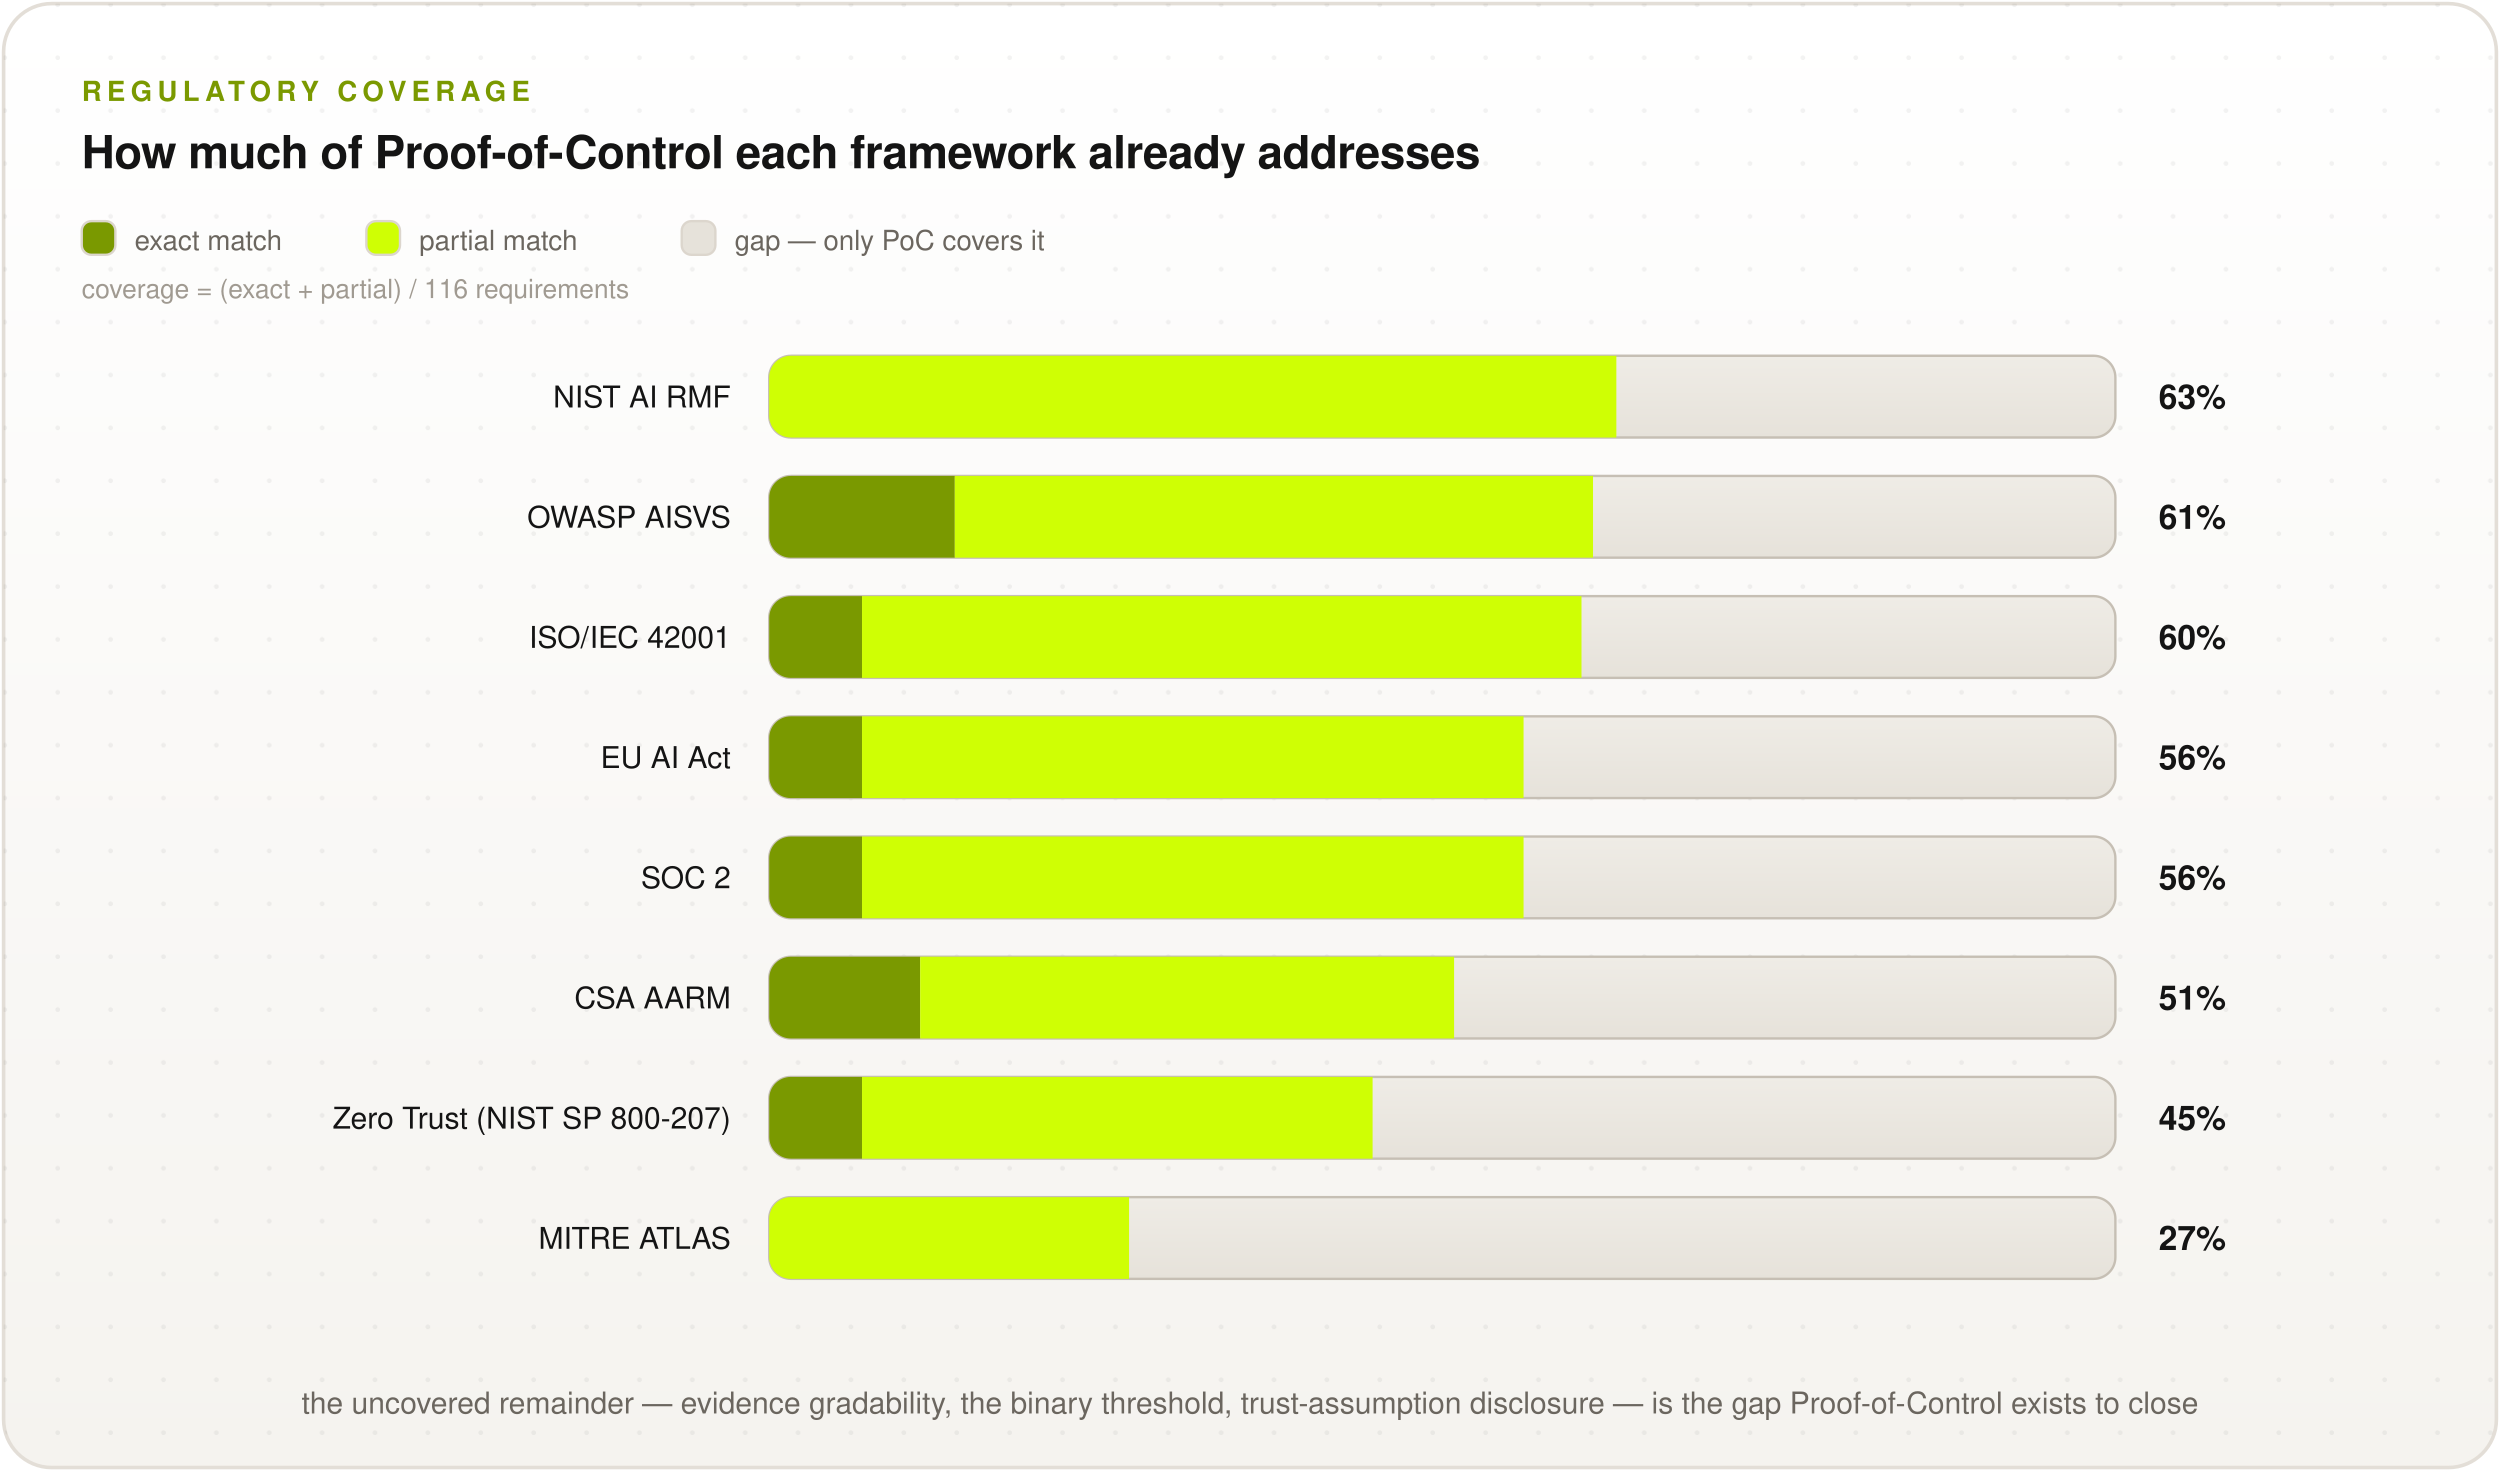
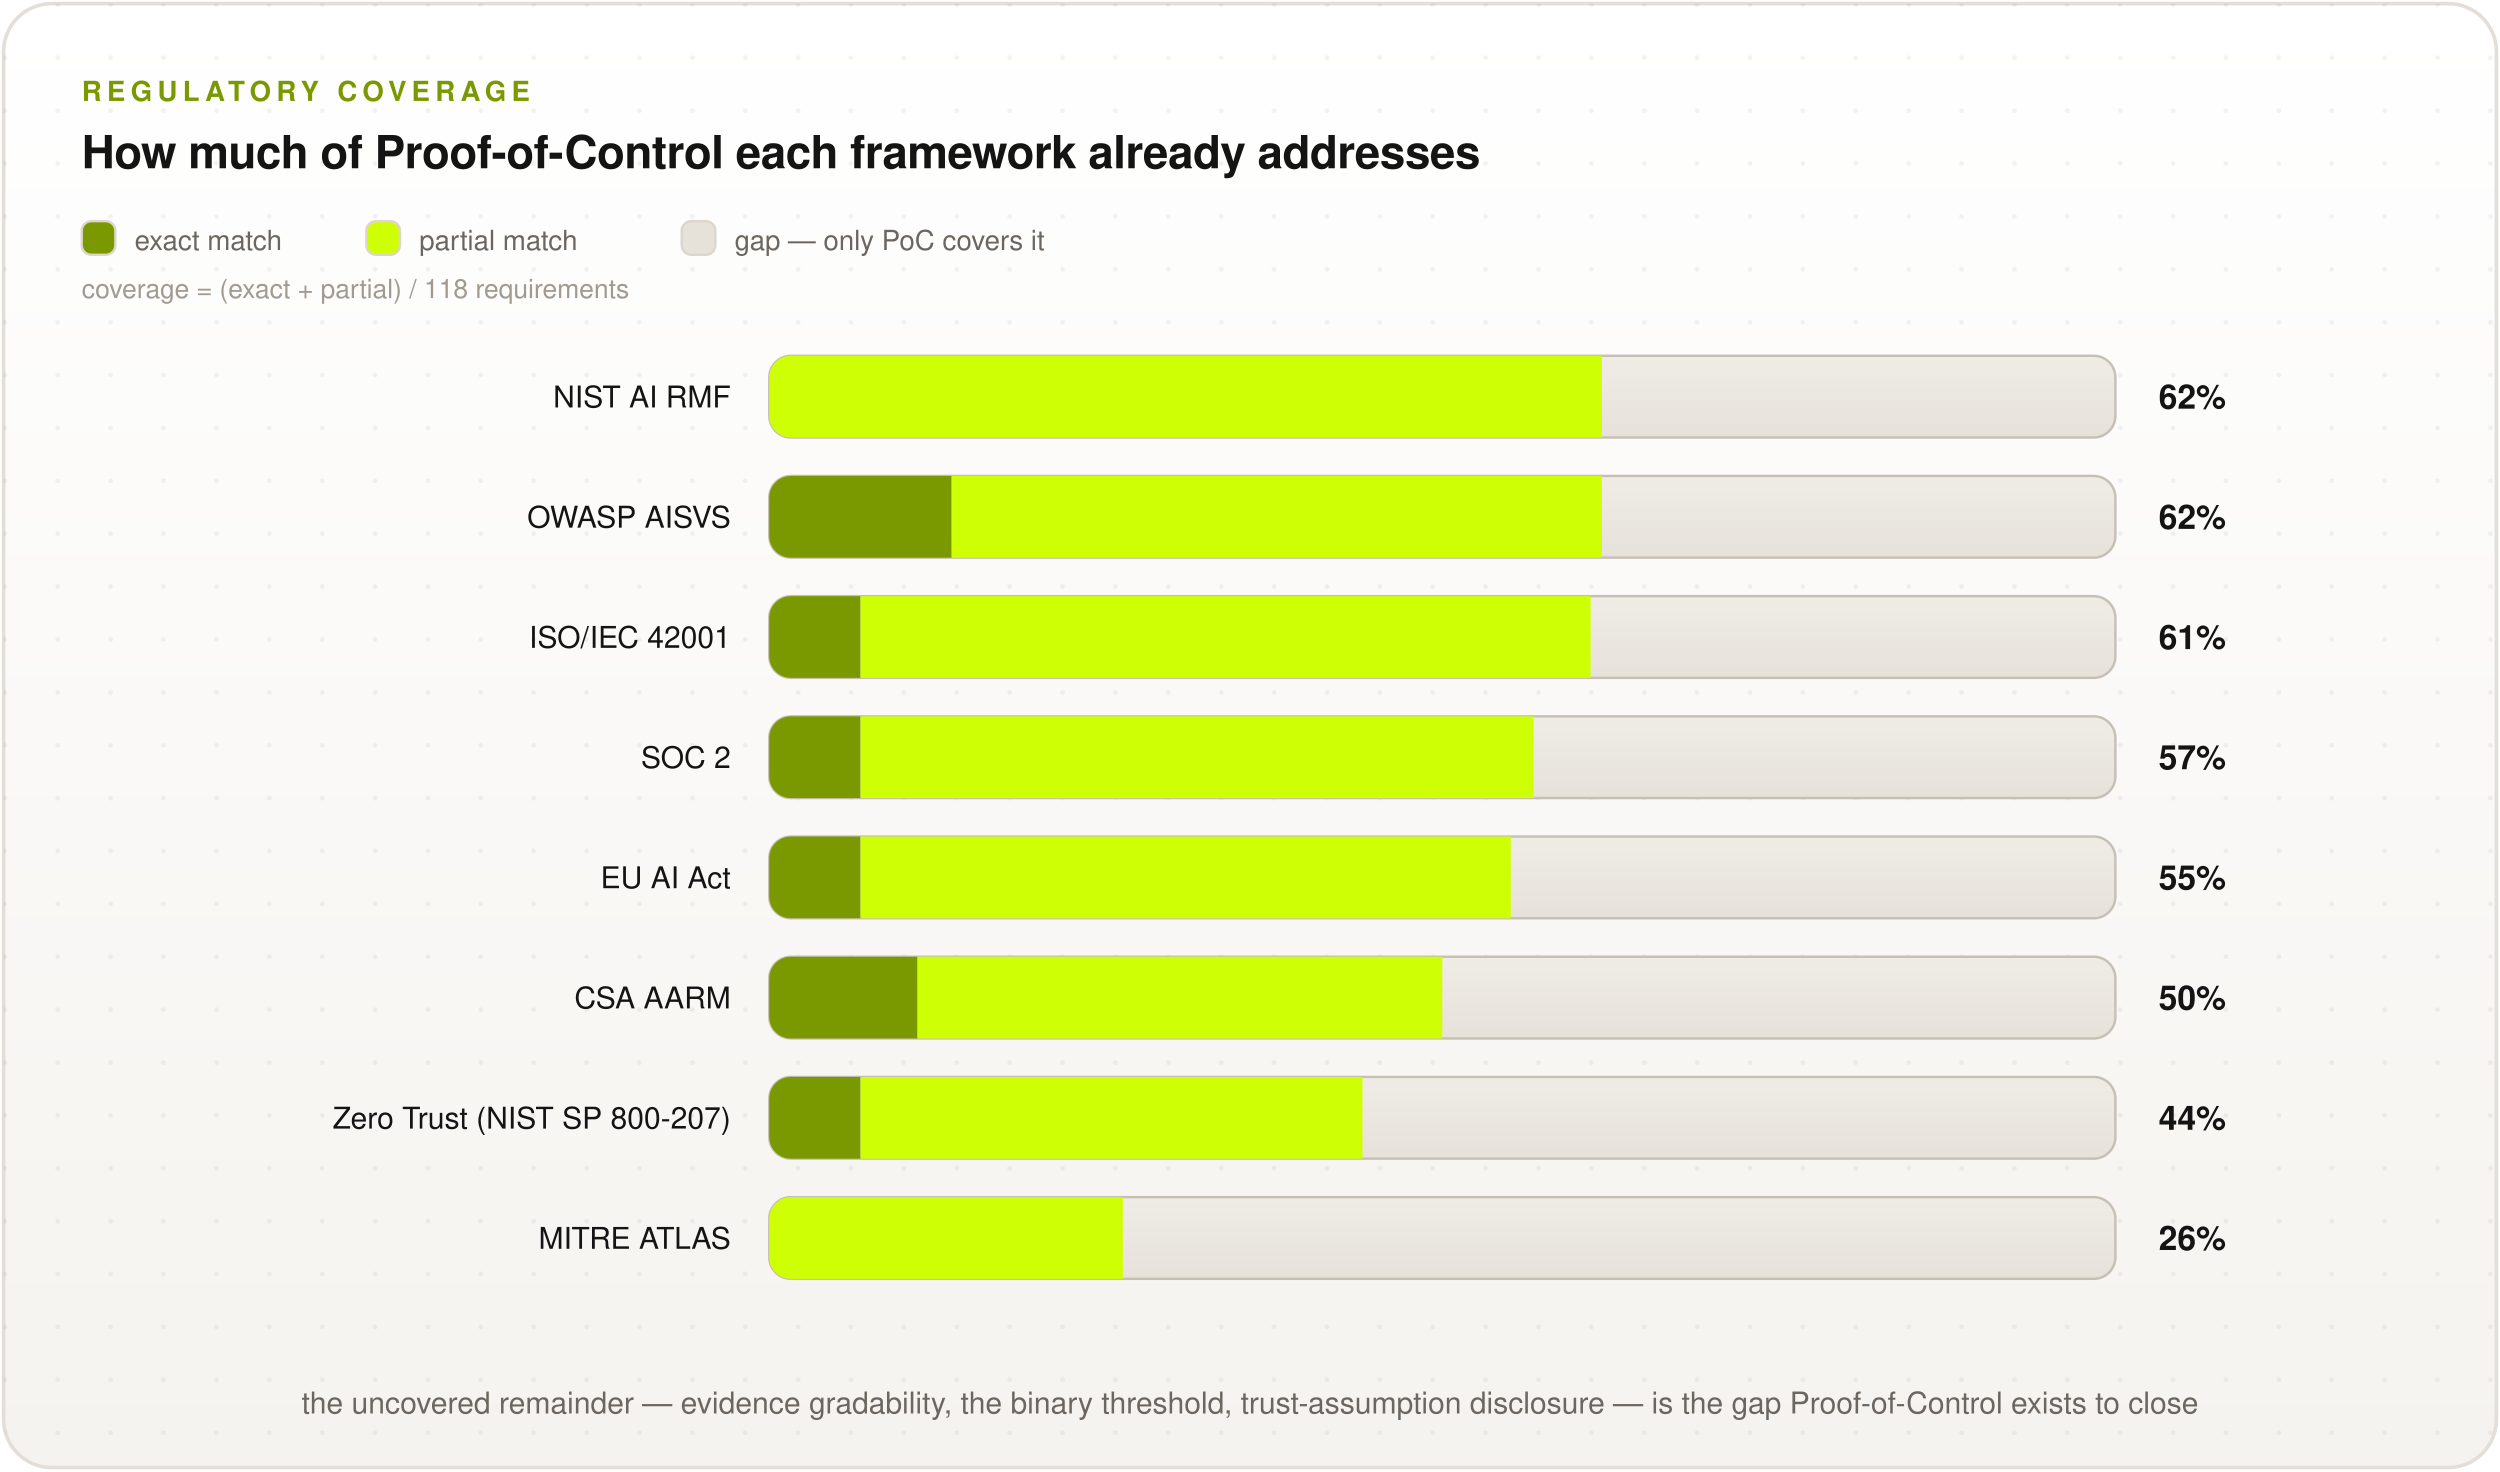
<svg xmlns="http://www.w3.org/2000/svg" width="1040" height="612" viewBox="0 0 1040 612" font-family="Montserrat,'Source Sans 3',-apple-system,'Segoe UI',Helvetica,Arial,sans-serif">
  <defs>
    <linearGradient id="gPanel" x1="0" y1="0" x2="0" y2="1">
      <stop offset="0" stop-color="#ffffff" />
      <stop offset="1" stop-color="#f5f3ef" />
    </linearGradient>
    <linearGradient id="gCard" x1="0" y1="0" x2="0" y2="1">
      <stop offset="0" stop-color="#ffffff" />
      <stop offset="1" stop-color="#f8f6f3" />
    </linearGradient>
    <linearGradient id="gWarm" x1="0" y1="0" x2="0" y2="1">
      <stop offset="0" stop-color="#efece6" />
      <stop offset="1" stop-color="#e6e2da" />
    </linearGradient>
    <linearGradient id="gLime" x1="0" y1="0" x2="0" y2="1">
      <stop offset="0" stop-color="#e4ff5c" />
      <stop offset="1" stop-color="#cfff04" />
    </linearGradient>
    <linearGradient id="gTint" x1="0" y1="0" x2="0" y2="1">
      <stop offset="0" stop-color="#f8ffd8" />
      <stop offset="1" stop-color="#eeffa8" />
    </linearGradient>
    <linearGradient id="gRed" x1="0" y1="0" x2="0" y2="1">
      <stop offset="0" stop-color="#ffeced" />
      <stop offset="1" stop-color="#ffdcde" />
    </linearGradient>
    <linearGradient id="gInk" x1="0" y1="0" x2="0" y2="1">
      <stop offset="0" stop-color="#242424" />
      <stop offset="1" stop-color="#0a0a0a" />
    </linearGradient>
    <linearGradient id="gGate" x1="0" y1="0" x2="0" y2="1">
      <stop offset="0" stop-color="#242424" />
      <stop offset="1" stop-color="#0a0a0a" />
    </linearGradient>
    <filter id="fShadow" x="-30%" y="-30%" width="160%" height="170%">
      <feDropShadow dx="0" dy="2.5" stdDeviation="4" flood-color="#000000" flood-opacity="0.16" />
    </filter>
    <filter id="fGlow" x="-60%" y="-60%" width="220%" height="220%">
      <feDropShadow dx="0" dy="3" stdDeviation="5" flood-color="#000000" flood-opacity="0.22" />
    </filter>
    <pattern id="pGrid" width="22" height="22" patternUnits="userSpaceOnUse">
      <circle cx="2" cy="2" r="1" fill="#0a0a0a" opacity="0.05" />
    </pattern>
  </defs>
  <rect x="1.5" y="1.5" width="1037" height="609" rx="20" fill="url(#gPanel)" stroke="#e3ded7" stroke-width="1.5" />
  <rect x="1.5" y="1.5" width="1037" height="609" rx="20" fill="url(#pGrid)" />
  <text x="34" y="42" font-size="11.5" font-weight="700" letter-spacing="2.2" fill="#7a9900">REGULATORY COVERAGE</text>
  <text x="34" y="70" font-size="19" font-weight="700" letter-spacing="-0.2" fill="#141414">How much of Proof-of-Control each framework already addresses</text>
  <rect x="34" y="92" width="14" height="14" rx="4" fill="#7a9900" stroke="#dcd6cd" />
  <text x="56" y="104" font-size="11.5" fill="#6b665f" text-anchor="start">exact match</text>
  <rect x="152.4" y="92" width="14" height="14" rx="4" fill="#cfff04" stroke="#dcd6cd" />
  <text x="174.4" y="104" font-size="11.5" fill="#6b665f" text-anchor="start">partial match</text>
  <rect x="283.6" y="92" width="14" height="14" rx="4" fill="#e6e2da" stroke="#dcd6cd" />
  <text x="305.6" y="104" font-size="11.5" fill="#6b665f" text-anchor="start">gap — only PoC covers it</text>
-   <text x="34" y="124" font-size="11" fill="#a09a91" text-anchor="start">coverage = (exact + partial) / 116 requirements</text>
+   <text x="34" y="124" font-size="11" fill="#a09a91" text-anchor="start">coverage = (exact + partial) / 118 requirements</text>
  <text x="304" y="169.5" font-size="12.5" fill="#141414" text-anchor="end">NIST AI RMF</text>
  <clipPath id="clip0">
    <rect x="320" y="148" width="560" height="34" rx="9" />
  </clipPath>
  <rect x="320" y="148" width="560" height="34" rx="9" fill="url(#gWarm)" stroke="#c6bfb4" />
-   <rect x="320.0" y="148" width="352.4" height="34" fill="#cfff04" clip-path="url(#clip0)" />
-   <text x="898" y="170.0" font-size="14" fill="#141414" text-anchor="start" font-weight="700">63%</text>
+   <rect x="320.0" y="148" width="346.4" height="34" fill="#cfff04" clip-path="url(#clip0)" />
+   <text x="898" y="170.0" font-size="14" fill="#141414" text-anchor="start" font-weight="700">62%</text>
  <text x="304" y="219.5" font-size="12.5" fill="#141414" text-anchor="end">OWASP AISVS</text>
  <clipPath id="clip1">
    <rect x="320" y="198" width="560" height="34" rx="9" />
  </clipPath>
  <rect x="320" y="198" width="560" height="34" rx="9" fill="url(#gWarm)" stroke="#c6bfb4" />
-   <rect x="320" y="198" width="77.2" height="34" fill="#7a9900" clip-path="url(#clip1)" />
-   <rect x="397.2" y="198" width="265.5" height="34" fill="#cfff04" clip-path="url(#clip1)" />
-   <text x="898" y="220.0" font-size="14" fill="#141414" text-anchor="start" font-weight="700">61%</text>
+   <rect x="320" y="198" width="75.9" height="34" fill="#7a9900" clip-path="url(#clip1)" />
+   <rect x="395.9" y="198" width="270.5" height="34" fill="#cfff04" clip-path="url(#clip1)" />
+   <text x="898" y="220.0" font-size="14" fill="#141414" text-anchor="start" font-weight="700">62%</text>
  <text x="304" y="269.5" font-size="12.5" fill="#141414" text-anchor="end">ISO/IEC 42001</text>
  <clipPath id="clip2">
    <rect x="320" y="248" width="560" height="34" rx="9" />
  </clipPath>
  <rect x="320" y="248" width="560" height="34" rx="9" fill="url(#gWarm)" stroke="#c6bfb4" />
-   <rect x="320" y="248" width="38.6" height="34" fill="#7a9900" clip-path="url(#clip2)" />
-   <rect x="358.6" y="248" width="299.3" height="34" fill="#cfff04" clip-path="url(#clip2)" />
-   <text x="898" y="270.0" font-size="14" fill="#141414" text-anchor="start" font-weight="700">60%</text>
-   <text x="304" y="319.5" font-size="12.5" fill="#141414" text-anchor="end">EU AI Act</text>
+   <rect x="320" y="248" width="38.0" height="34" fill="#7a9900" clip-path="url(#clip2)" />
+   <rect x="358.0" y="248" width="303.7" height="34" fill="#cfff04" clip-path="url(#clip2)" />
+   <text x="898" y="270.0" font-size="14" fill="#141414" text-anchor="start" font-weight="700">61%</text>
+   <text x="304" y="319.5" font-size="12.5" fill="#141414" text-anchor="end">SOC 2</text>
  <clipPath id="clip3">
    <rect x="320" y="298" width="560" height="34" rx="9" />
  </clipPath>
  <rect x="320" y="298" width="560" height="34" rx="9" fill="url(#gWarm)" stroke="#c6bfb4" />
-   <rect x="320" y="298" width="38.6" height="34" fill="#7a9900" clip-path="url(#clip3)" />
-   <rect x="358.6" y="298" width="275.2" height="34" fill="#cfff04" clip-path="url(#clip3)" />
-   <text x="898" y="320.0" font-size="14" fill="#141414" text-anchor="start" font-weight="700">56%</text>
-   <text x="304" y="369.5" font-size="12.5" fill="#141414" text-anchor="end">SOC 2</text>
+   <rect x="320" y="298" width="38.0" height="34" fill="#7a9900" clip-path="url(#clip3)" />
+   <rect x="358.0" y="298" width="280.0" height="34" fill="#cfff04" clip-path="url(#clip3)" />
+   <text x="898" y="320.0" font-size="14" fill="#141414" text-anchor="start" font-weight="700">57%</text>
+   <text x="304" y="369.5" font-size="12.5" fill="#141414" text-anchor="end">EU AI Act</text>
  <clipPath id="clip4">
    <rect x="320" y="348" width="560" height="34" rx="9" />
  </clipPath>
  <rect x="320" y="348" width="560" height="34" rx="9" fill="url(#gWarm)" stroke="#c6bfb4" />
-   <rect x="320" y="348" width="38.6" height="34" fill="#7a9900" clip-path="url(#clip4)" />
-   <rect x="358.6" y="348" width="275.2" height="34" fill="#cfff04" clip-path="url(#clip4)" />
-   <text x="898" y="370.0" font-size="14" fill="#141414" text-anchor="start" font-weight="700">56%</text>
+   <rect x="320" y="348" width="38.0" height="34" fill="#7a9900" clip-path="url(#clip4)" />
+   <rect x="358.0" y="348" width="270.5" height="34" fill="#cfff04" clip-path="url(#clip4)" />
+   <text x="898" y="370.0" font-size="14" fill="#141414" text-anchor="start" font-weight="700">55%</text>
  <text x="304" y="419.5" font-size="12.5" fill="#141414" text-anchor="end">CSA AARM</text>
  <clipPath id="clip5">
    <rect x="320" y="398" width="560" height="34" rx="9" />
  </clipPath>
  <rect x="320" y="398" width="560" height="34" rx="9" fill="url(#gWarm)" stroke="#c6bfb4" />
-   <rect x="320" y="398" width="62.8" height="34" fill="#7a9900" clip-path="url(#clip5)" />
-   <rect x="382.8" y="398" width="222.1" height="34" fill="#cfff04" clip-path="url(#clip5)" />
-   <text x="898" y="420.0" font-size="14" fill="#141414" text-anchor="start" font-weight="700">51%</text>
+   <rect x="320" y="398" width="61.7" height="34" fill="#7a9900" clip-path="url(#clip5)" />
+   <rect x="381.7" y="398" width="218.3" height="34" fill="#cfff04" clip-path="url(#clip5)" />
+   <text x="898" y="420.0" font-size="14" fill="#141414" text-anchor="start" font-weight="700">50%</text>
  <text x="304" y="469.5" font-size="12.5" fill="#141414" text-anchor="end">Zero Trust (NIST SP 800-207)</text>
  <clipPath id="clip6">
    <rect x="320" y="448" width="560" height="34" rx="9" />
  </clipPath>
  <rect x="320" y="448" width="560" height="34" rx="9" fill="url(#gWarm)" stroke="#c6bfb4" />
-   <rect x="320" y="448" width="38.6" height="34" fill="#7a9900" clip-path="url(#clip6)" />
-   <rect x="358.6" y="448" width="212.4" height="34" fill="#cfff04" clip-path="url(#clip6)" />
-   <text x="898" y="470.0" font-size="14" fill="#141414" text-anchor="start" font-weight="700">45%</text>
+   <rect x="320" y="448" width="38.0" height="34" fill="#7a9900" clip-path="url(#clip6)" />
+   <rect x="358.0" y="448" width="208.8" height="34" fill="#cfff04" clip-path="url(#clip6)" />
+   <text x="898" y="470.0" font-size="14" fill="#141414" text-anchor="start" font-weight="700">44%</text>
  <text x="304" y="519.5" font-size="12.5" fill="#141414" text-anchor="end">MITRE ATLAS</text>
  <clipPath id="clip7">
    <rect x="320" y="498" width="560" height="34" rx="9" />
  </clipPath>
  <rect x="320" y="498" width="560" height="34" rx="9" fill="url(#gWarm)" stroke="#c6bfb4" />
-   <rect x="320.0" y="498" width="149.7" height="34" fill="#cfff04" clip-path="url(#clip7)" />
-   <text x="898" y="520.0" font-size="14" fill="#141414" text-anchor="start" font-weight="700">27%</text>
+   <rect x="320.0" y="498" width="147.1" height="34" fill="#cfff04" clip-path="url(#clip7)" />
+   <text x="898" y="520.0" font-size="14" fill="#141414" text-anchor="start" font-weight="700">26%</text>
  <text x="520.0" y="588" font-size="12.5" fill="#6b665f" text-anchor="middle">the uncovered remainder — evidence gradability, the binary threshold, trust-assumption disclosure — is the gap Proof-of-Control exists to close</text>
</svg>
